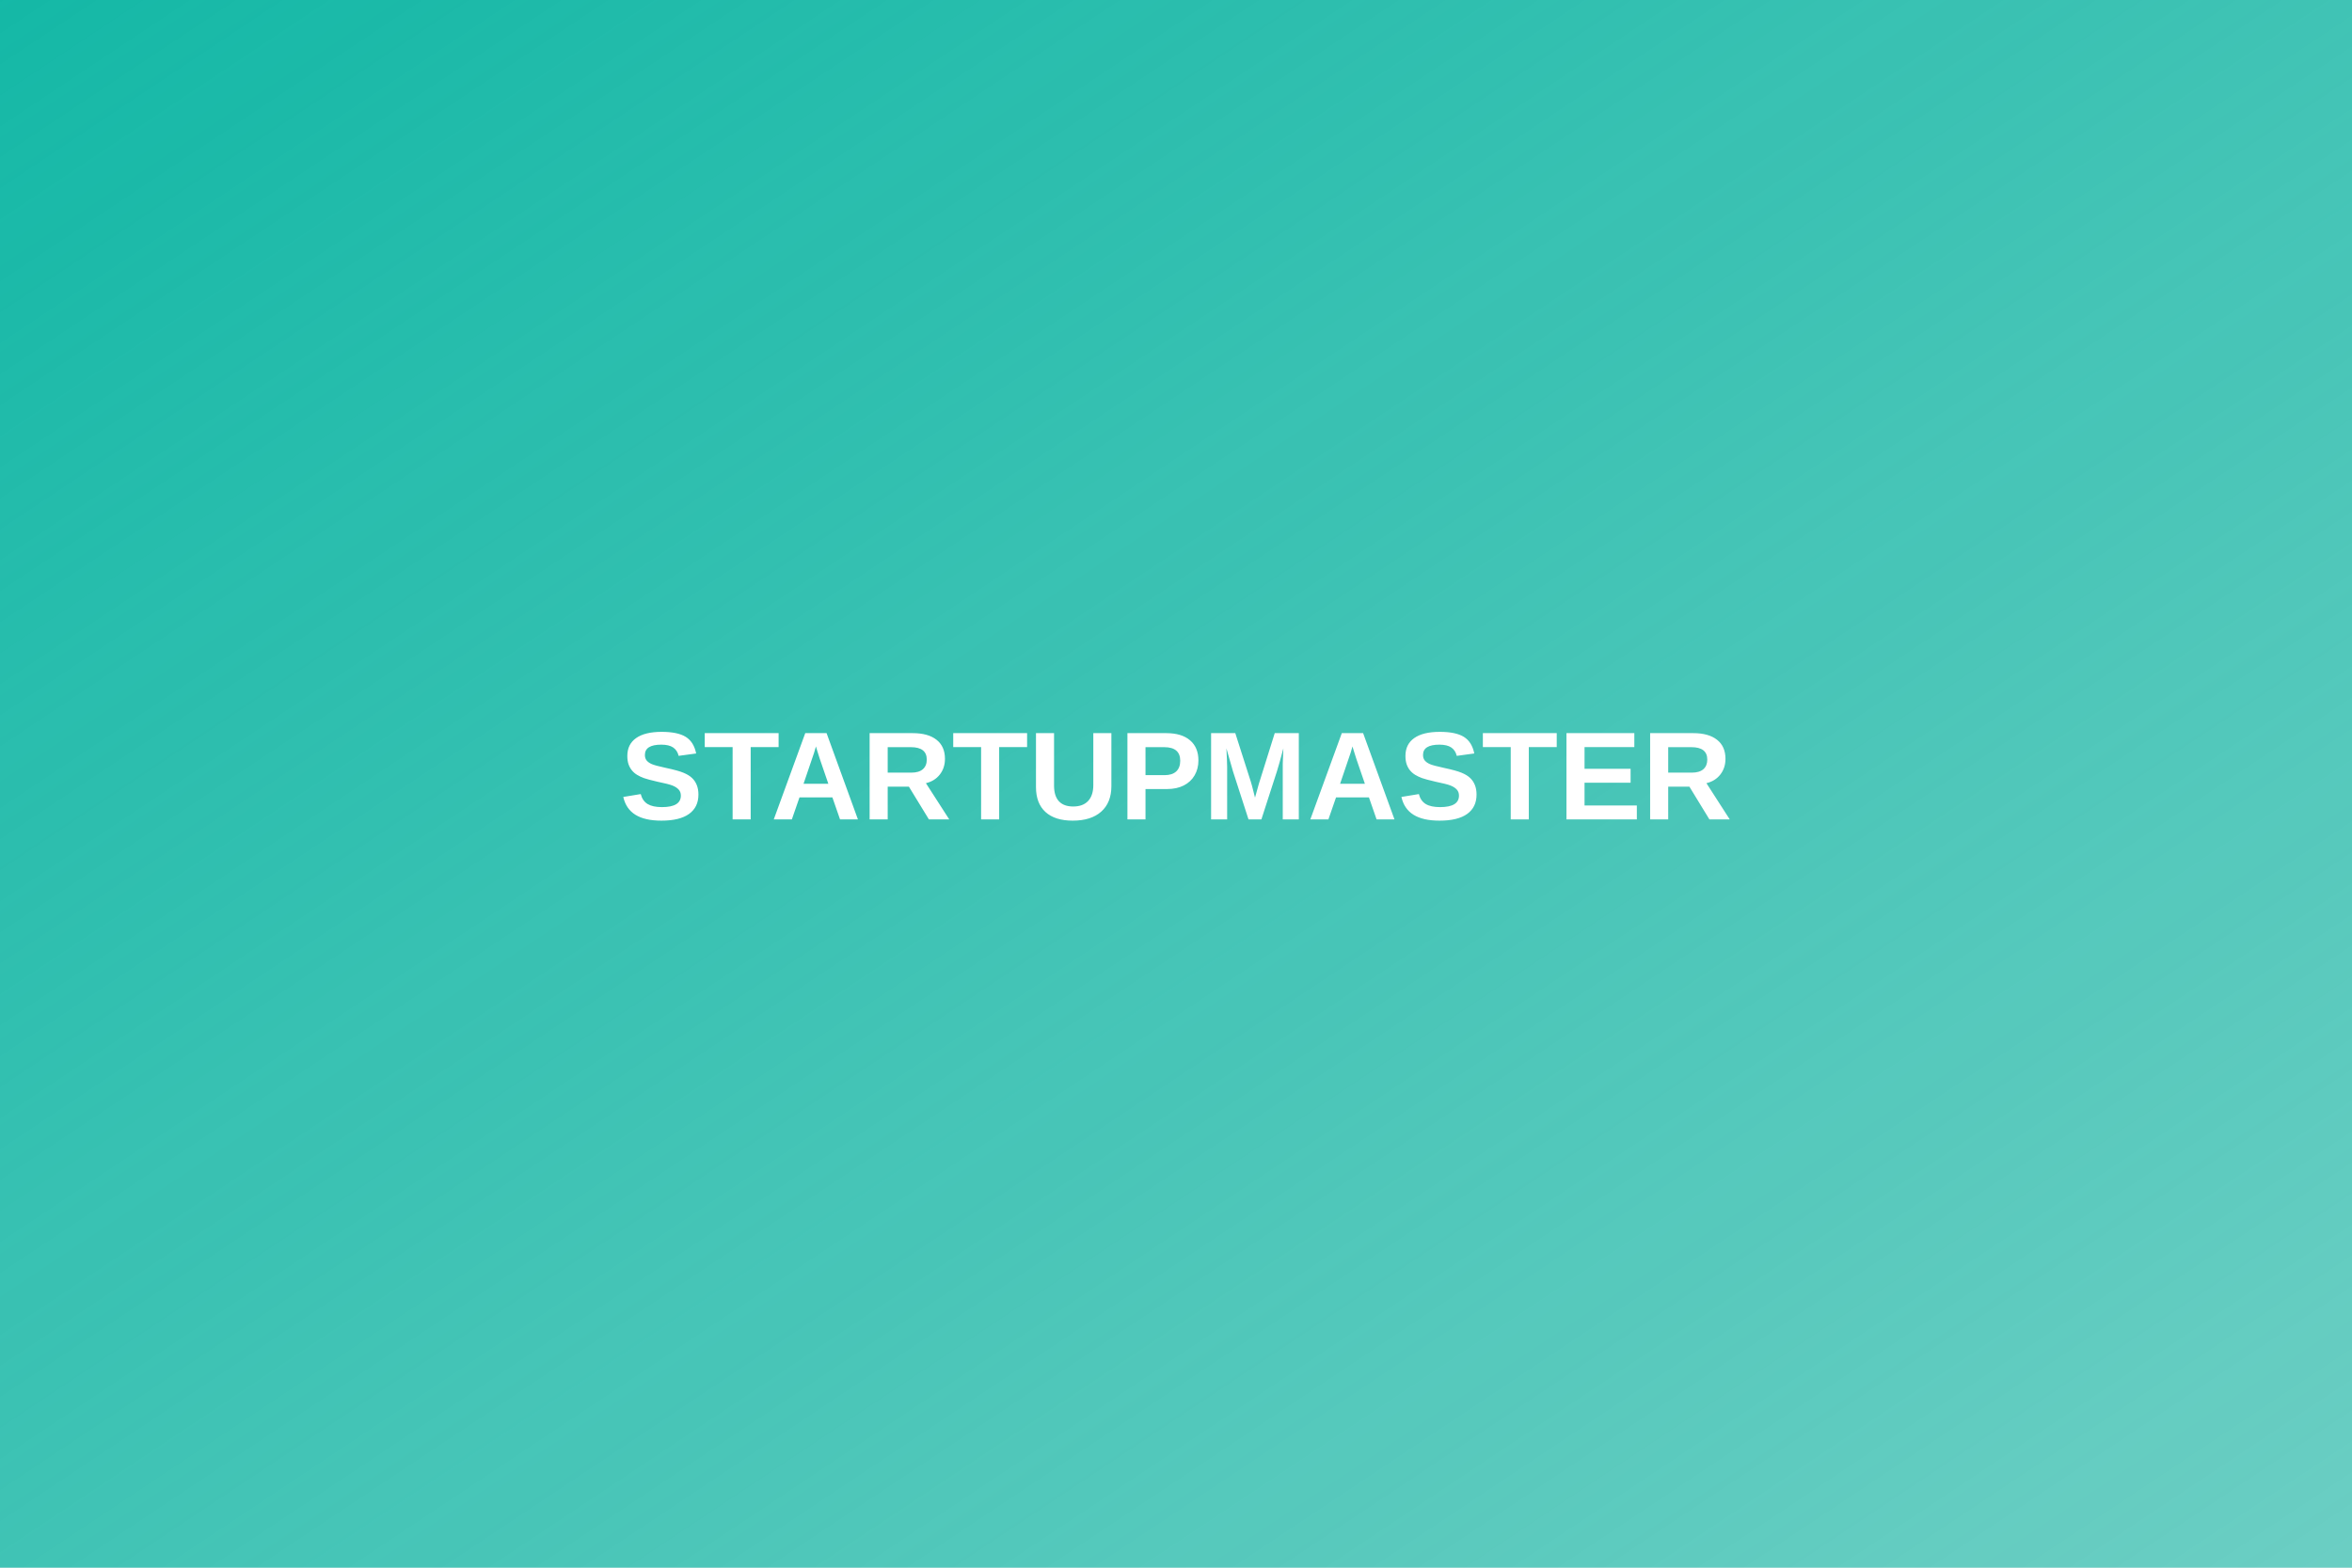
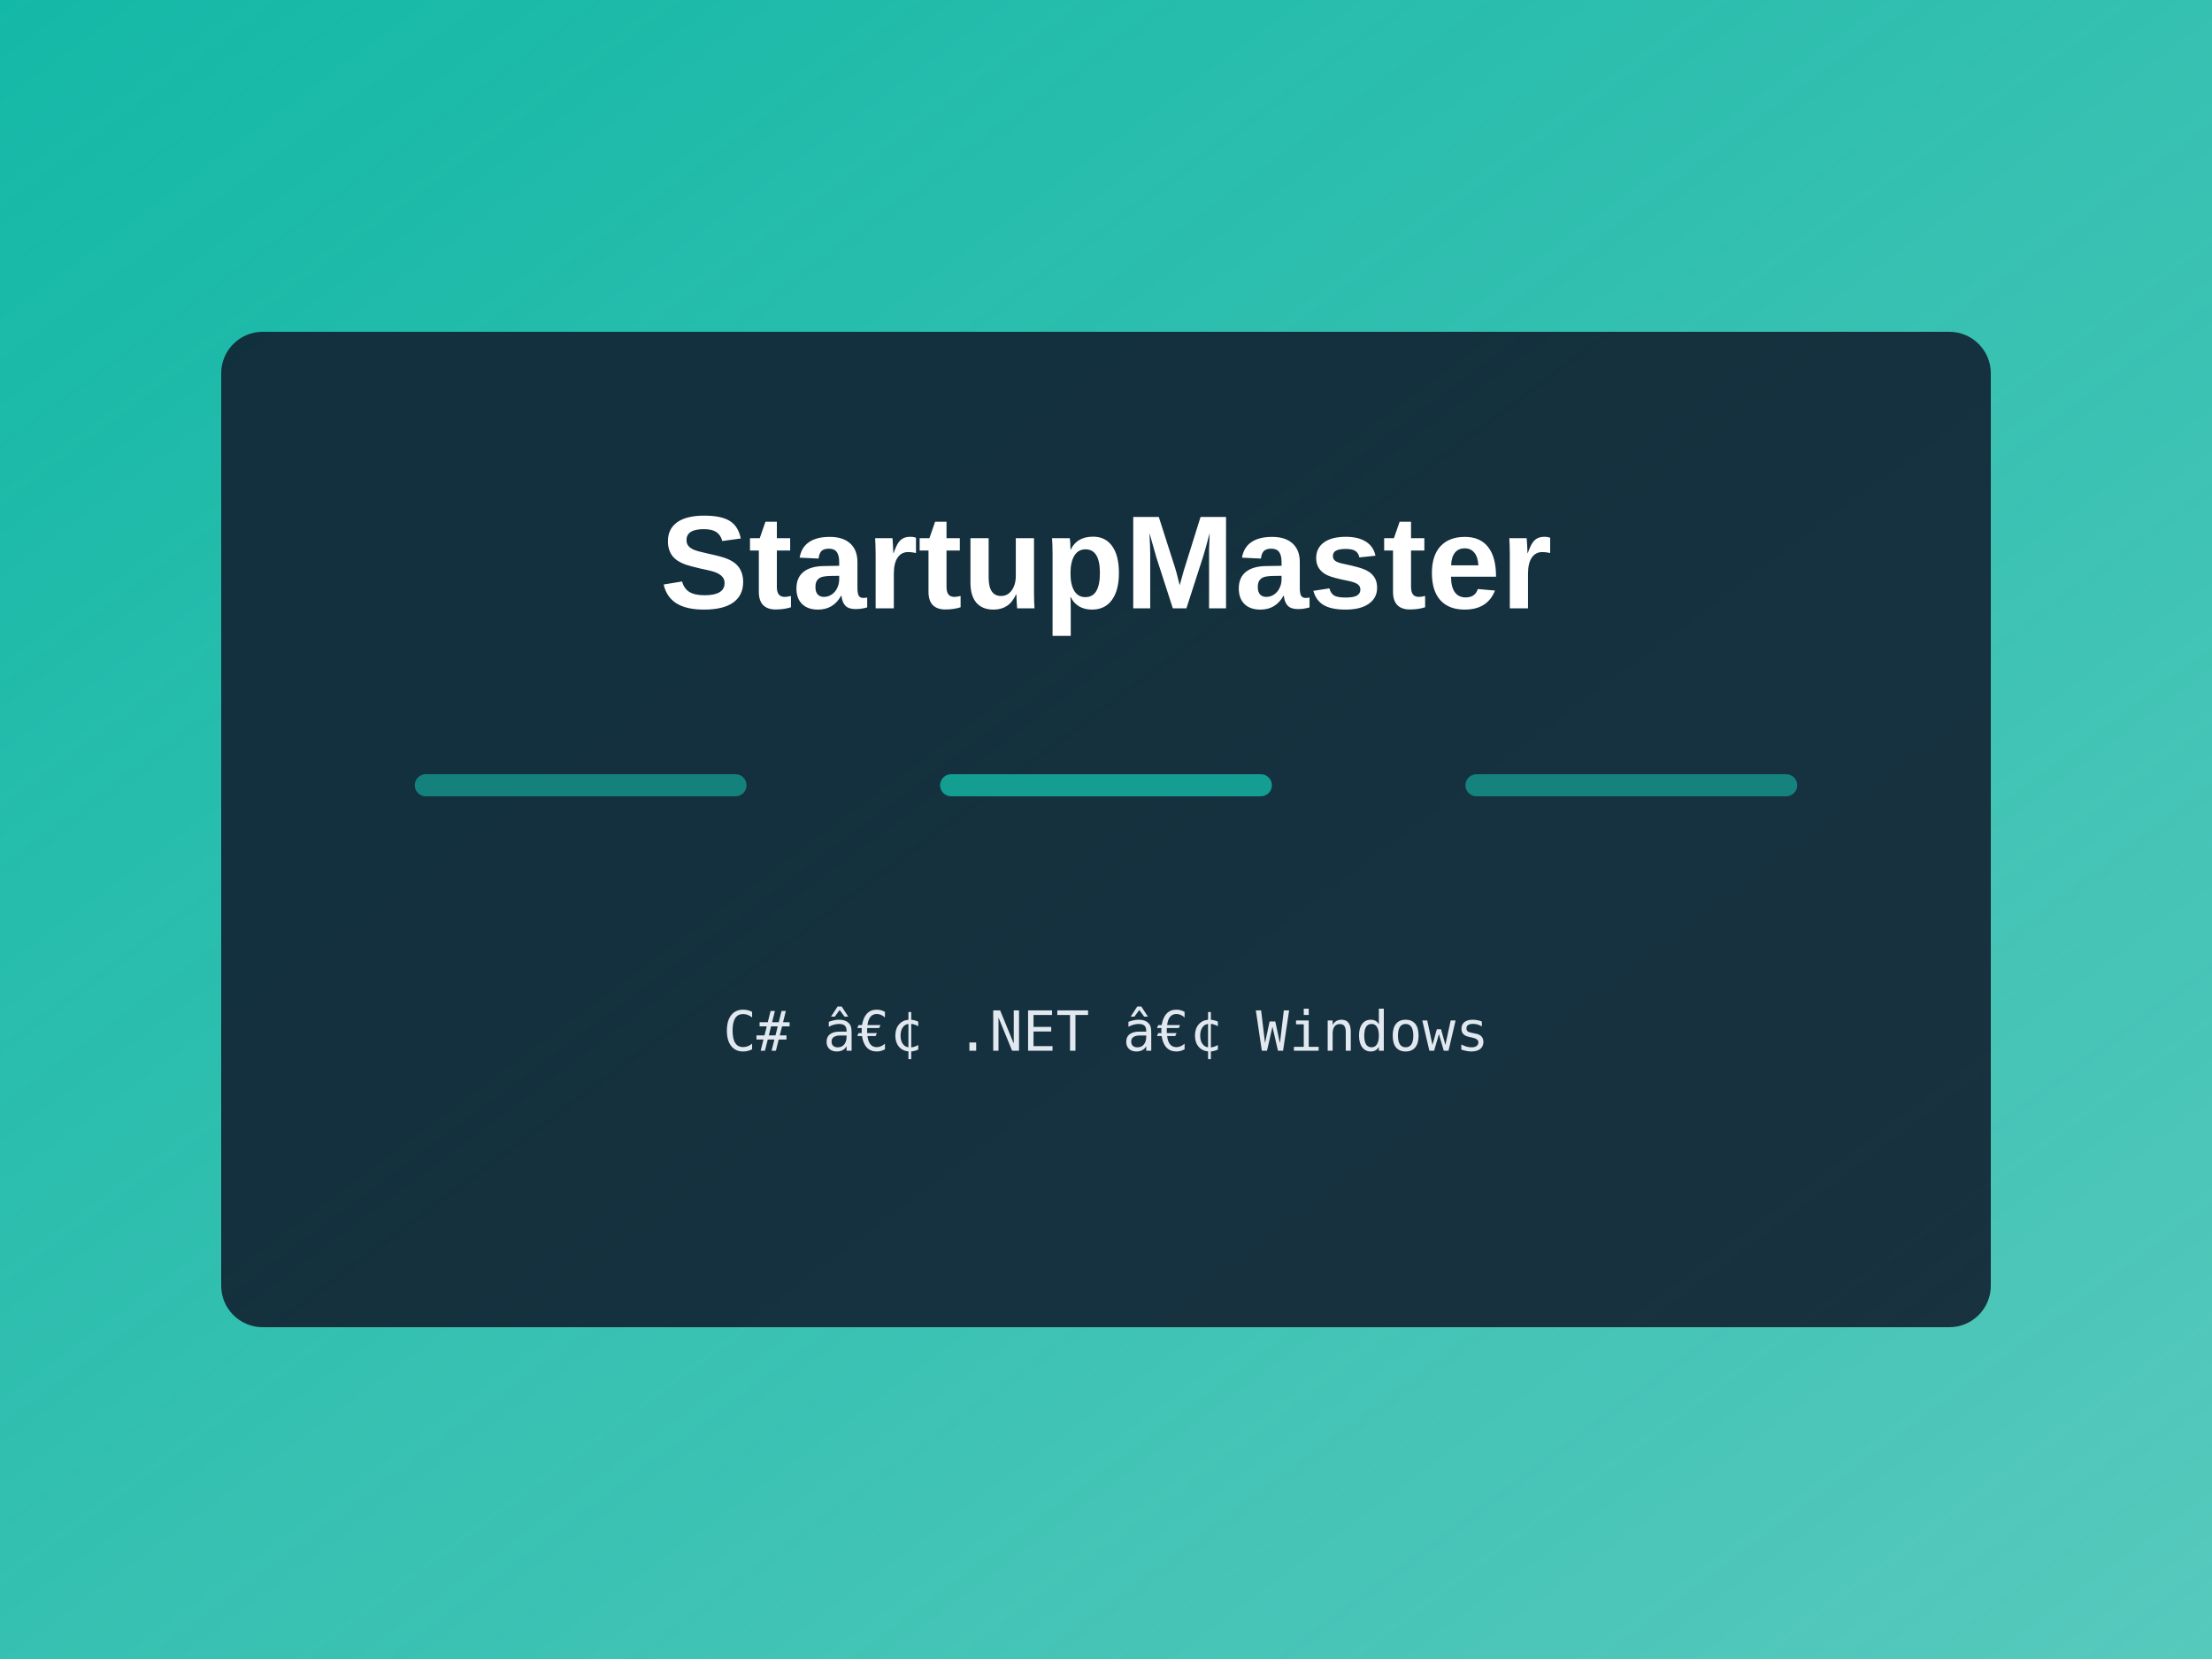
- <svg xmlns="http://www.w3.org/2000/svg" width="600" height="400">
+ <svg xmlns="http://www.w3.org/2000/svg" width="800" height="600">
  <defs>
-     <linearGradient id="grad7" x1="0%" y1="0%" x2="100%" y2="100%">
+     <linearGradient id="grad-startupmaster" x1="0%" y1="0%" x2="100%" y2="100%">
      <stop offset="0%" style="stop-color:#14b8a6;stop-opacity:1" />
-       <stop offset="100%" style="stop-color:#14b8a6;stop-opacity:0.6" />
+       <stop offset="100%" style="stop-color:#14b8a6;stop-opacity:0.7" />
    </linearGradient>
  </defs>
-   <rect width="600" height="400" fill="url(#grad7)" />
-   <text x="50%" y="50%" dominant-baseline="middle" text-anchor="middle" fill="white" font-size="32" font-family="Arial, sans-serif" font-weight="bold">STARTUPMASTER</text>
+   <rect width="800" height="600" fill="url(#grad-startupmaster)" />
+   <rect x="80" y="120" width="640" height="360" rx="15" fill="#0f172a" opacity="0.85" />
+   <text x="400" y="220" text-anchor="middle" fill="#ffffff" font-size="48" font-family="Arial, sans-serif" font-weight="bold">StartupMaster</text>
+   <text x="400" y="380" text-anchor="middle" fill="#e2e8f0" font-size="20" font-family="monospace">C# â€¢ .NET â€¢ Windows</text>
+   <rect x="150" y="280" width="120" height="8" rx="4" fill="#14b8a6" opacity="0.6" />
+   <rect x="340" y="280" width="120" height="8" rx="4" fill="#14b8a6" opacity="0.8" />
+   <rect x="530" y="280" width="120" height="8" rx="4" fill="#14b8a6" opacity="0.6" />
</svg>
